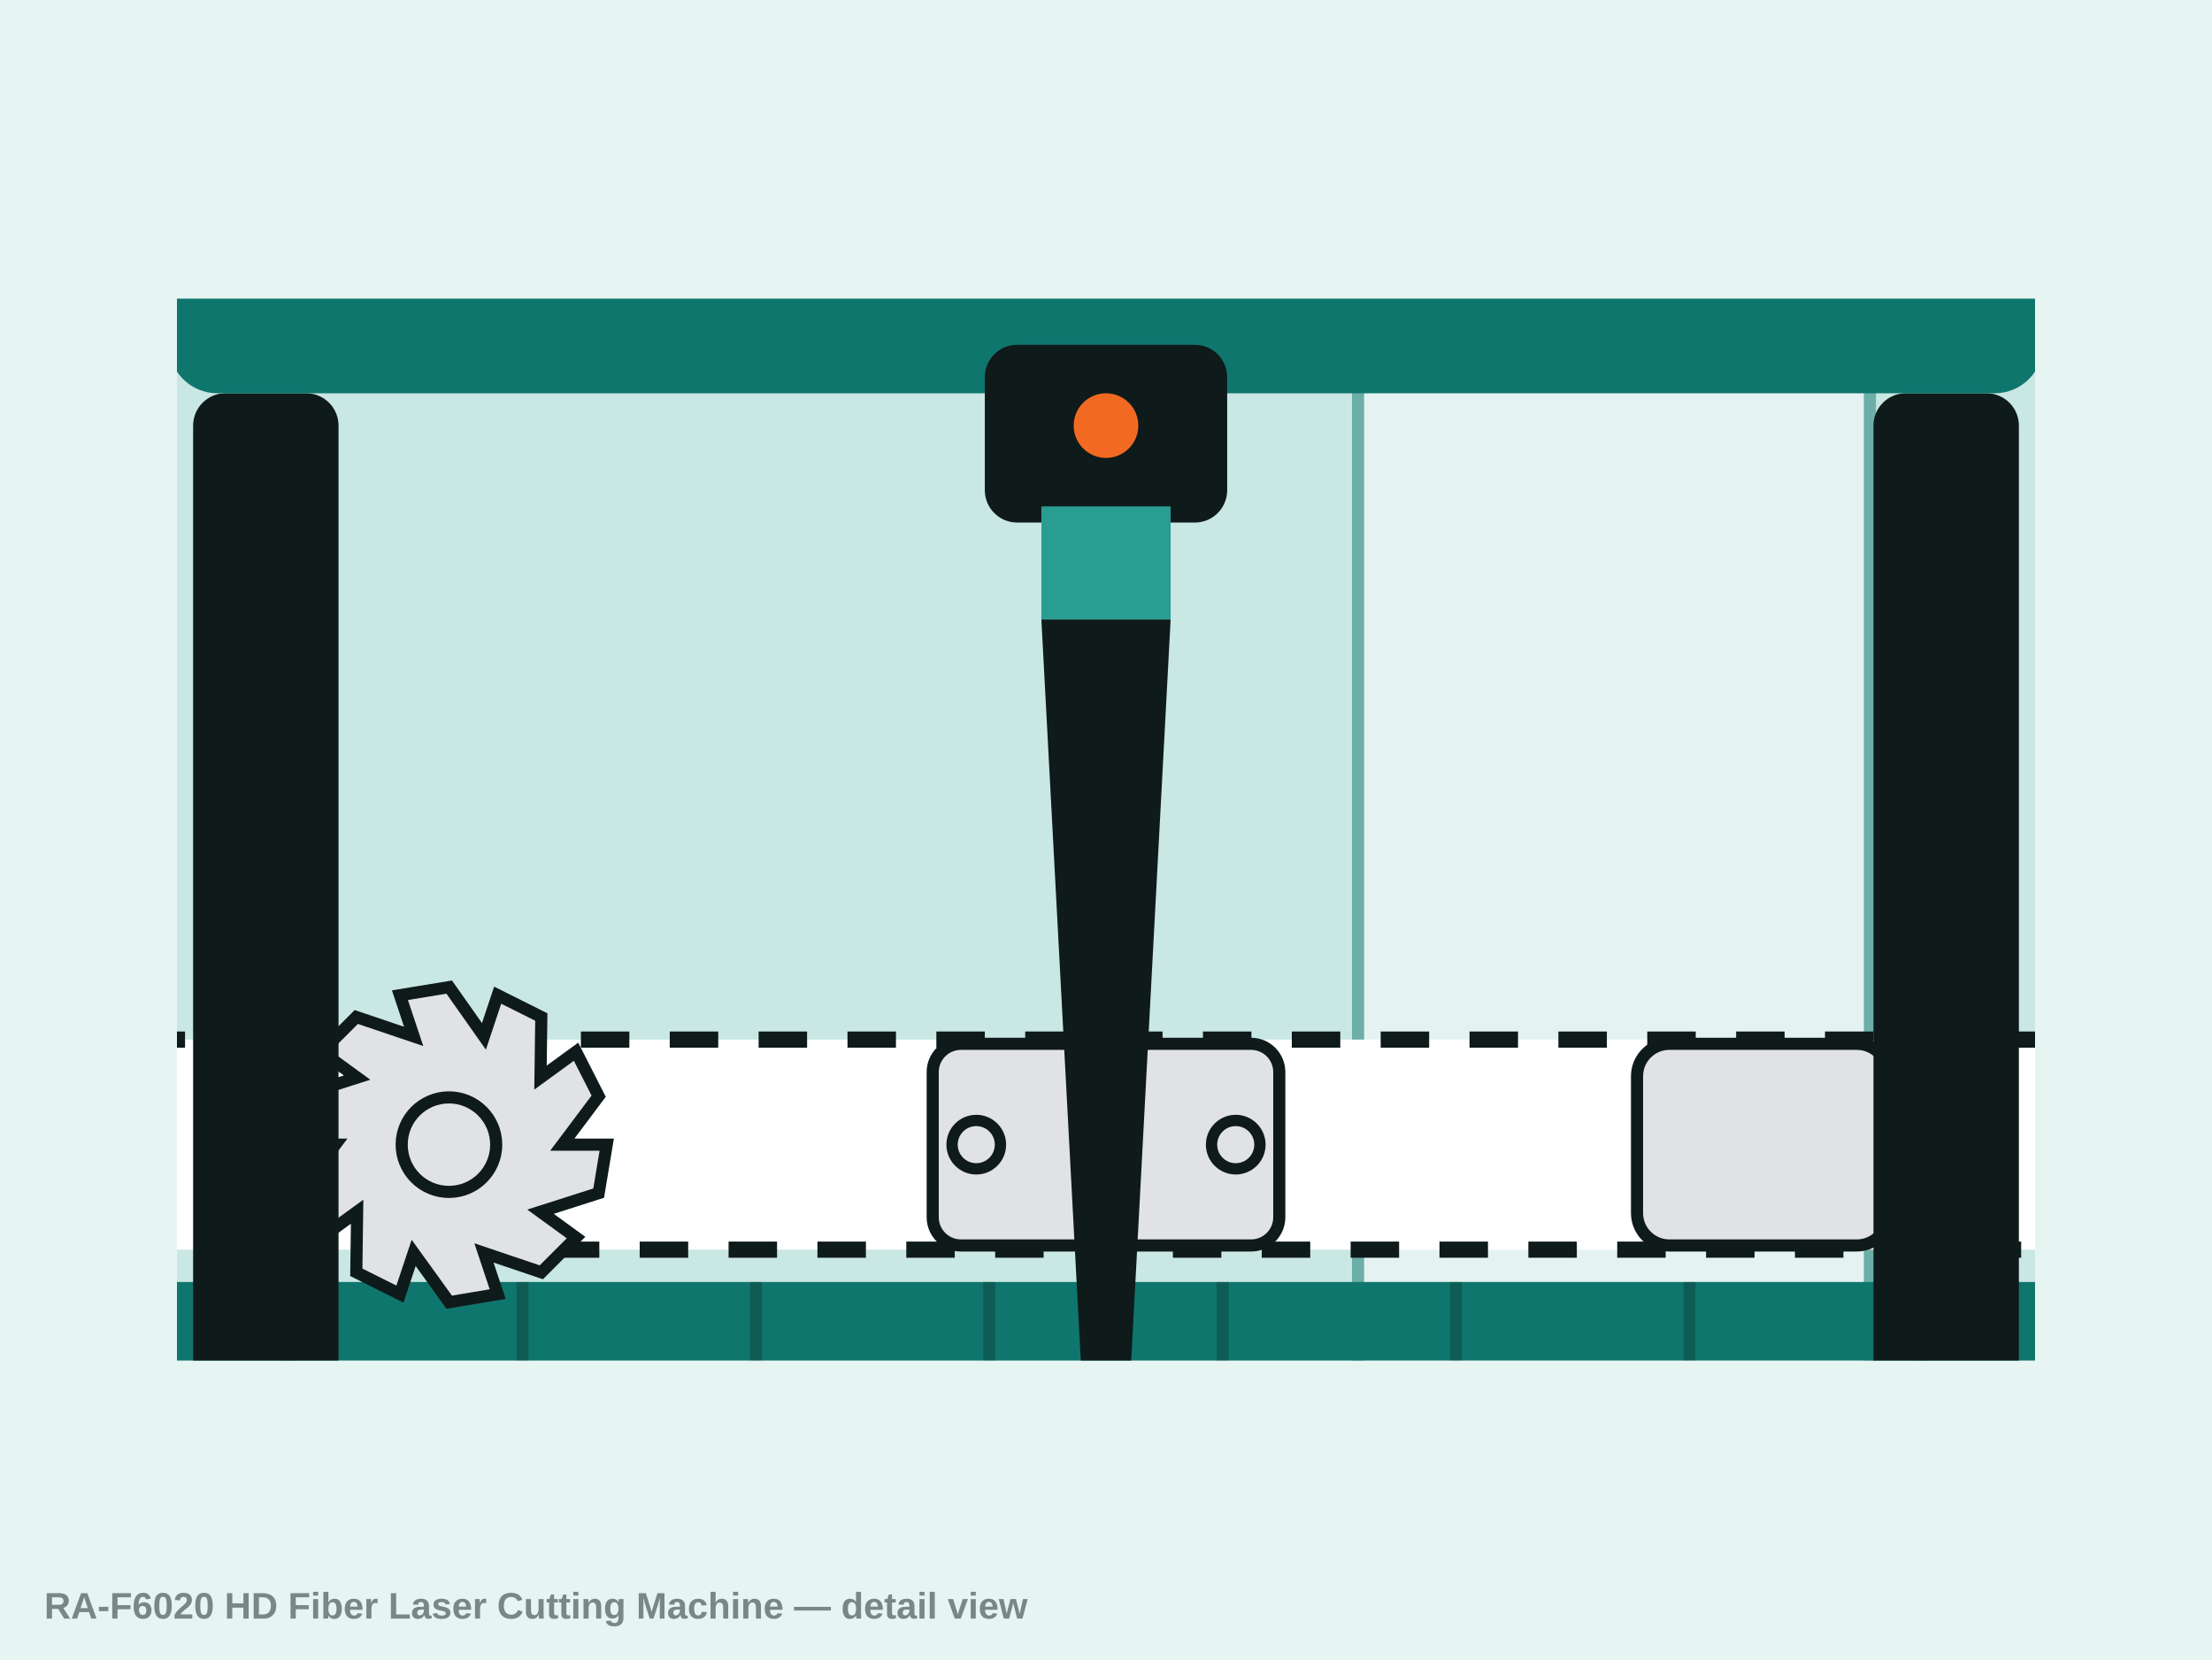
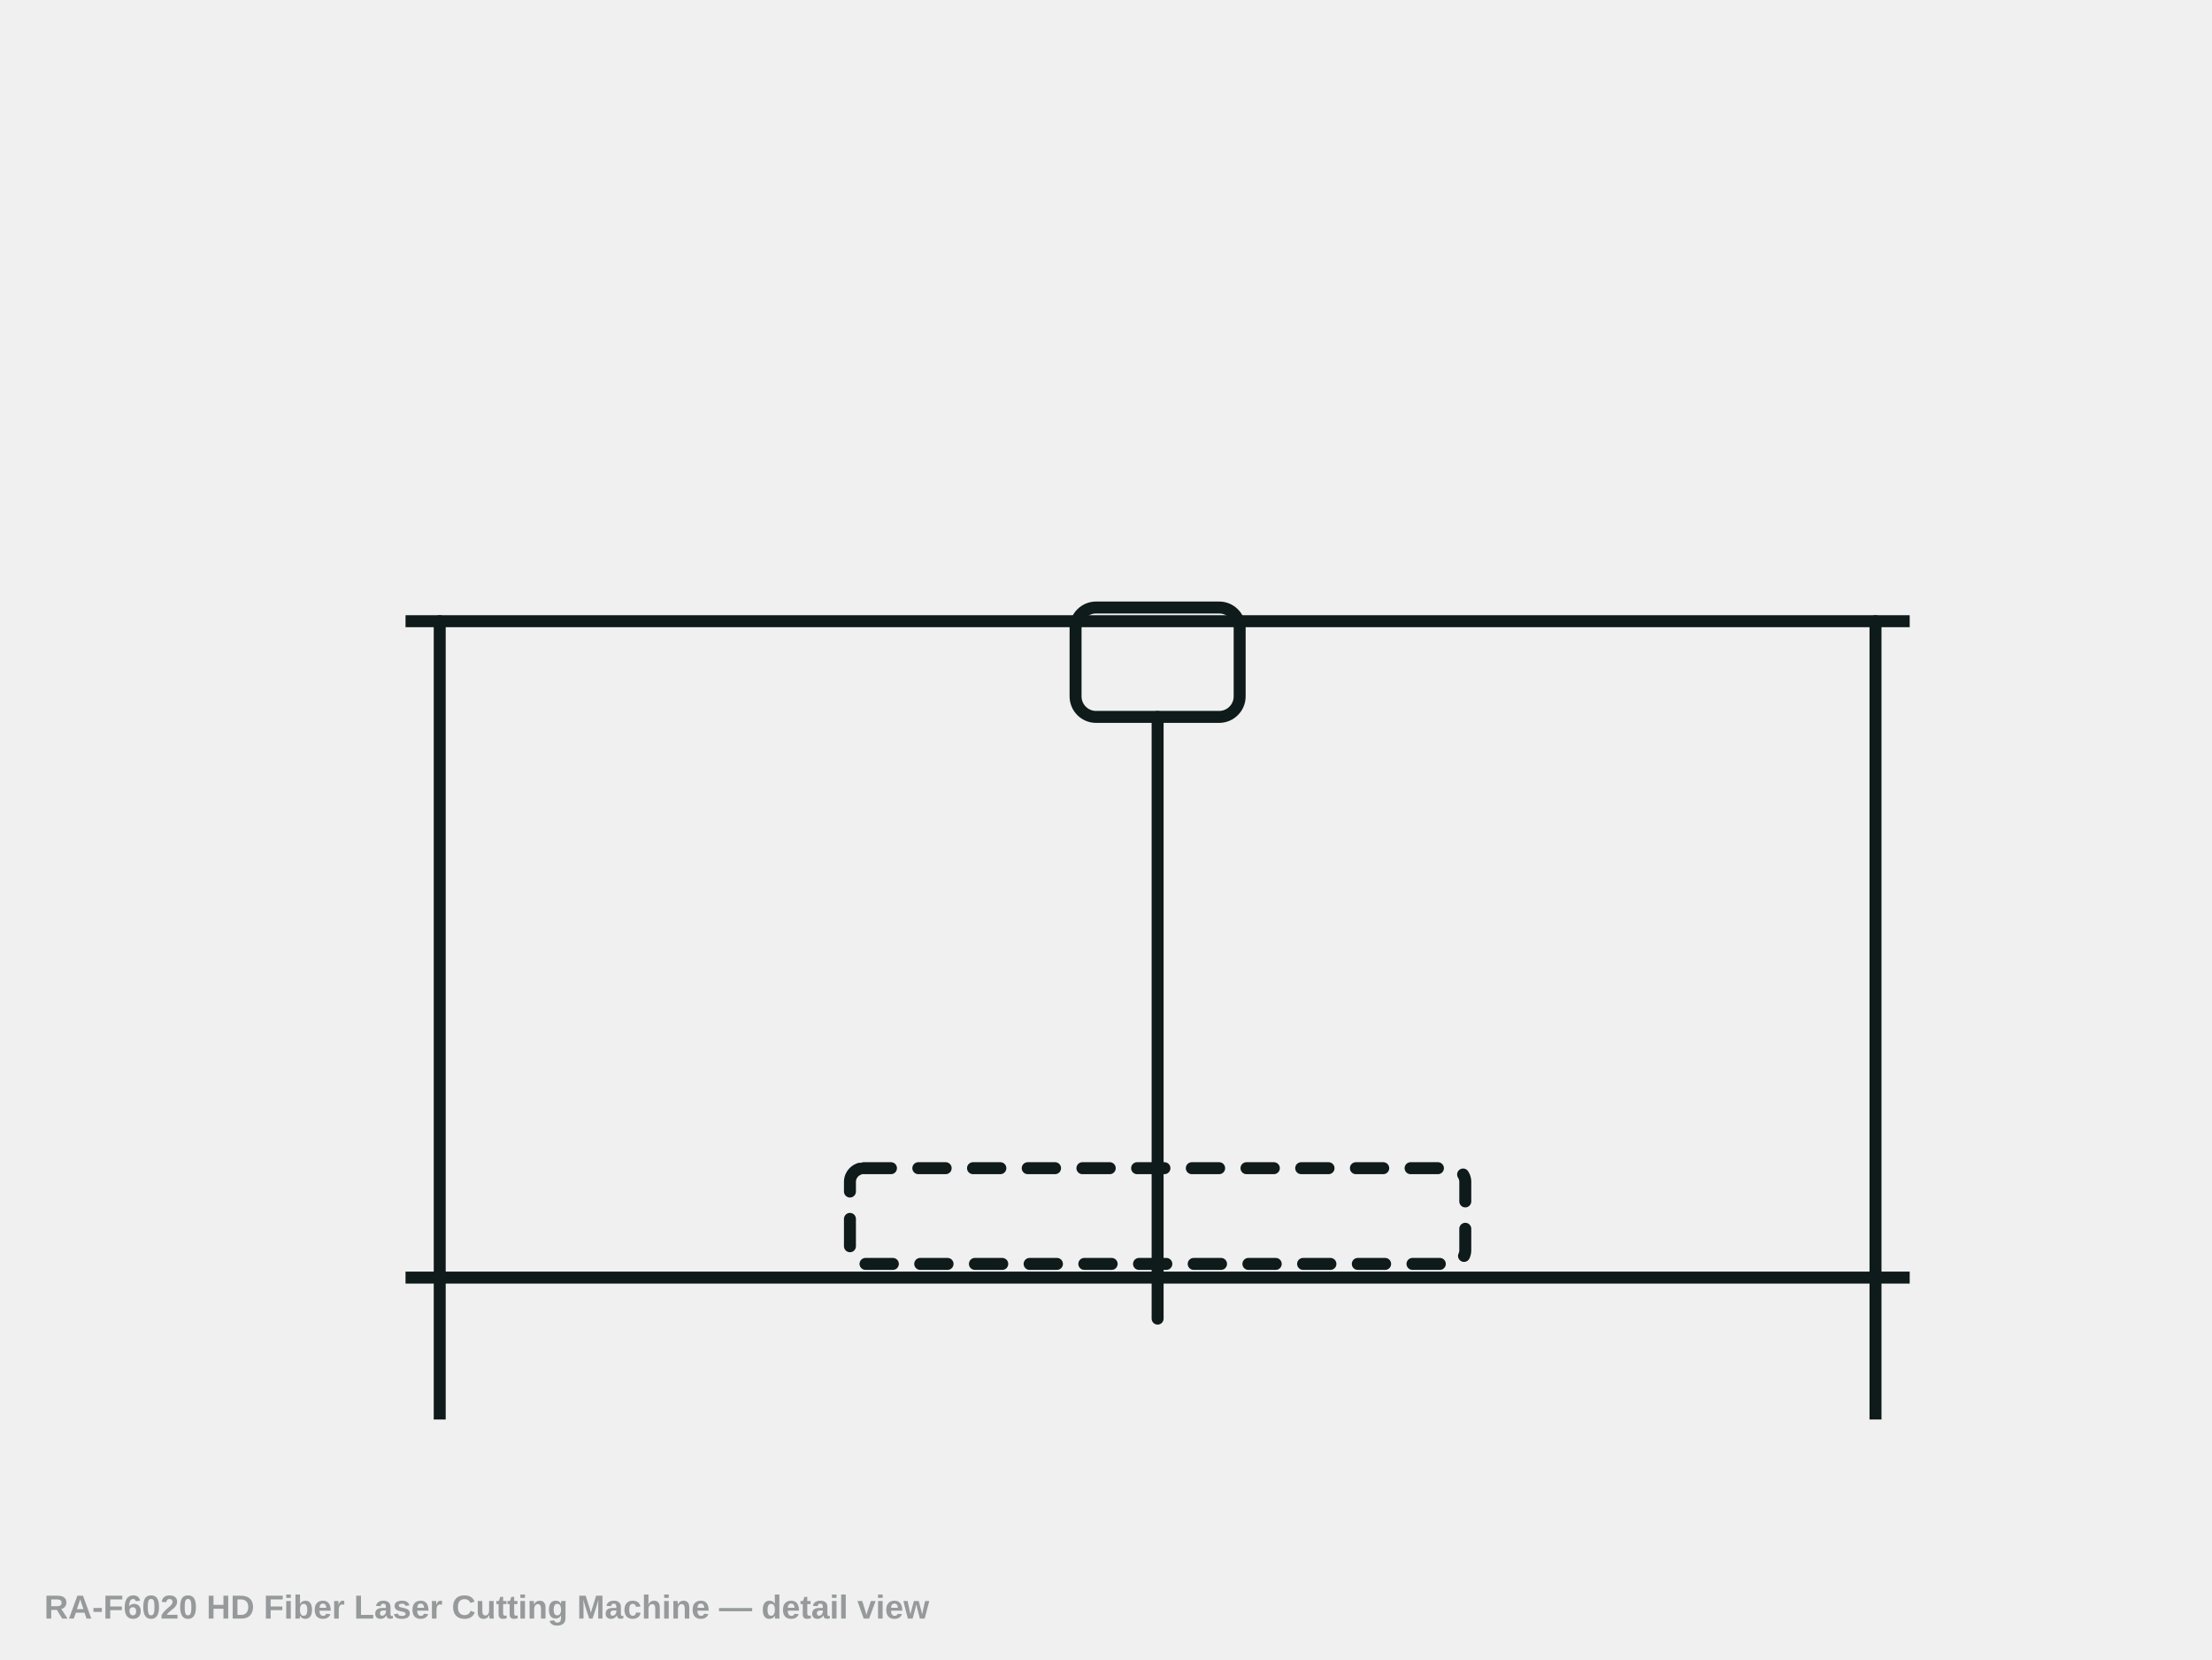
<svg xmlns="http://www.w3.org/2000/svg" width="1200" height="900" viewBox="0 0 1200 900">
-   <rect width="1200" height="900" fill="#E6F4F2" />
-   <g transform="translate(96 162) scale(1.8)">
-     <svg x="0" y="0" width="560" height="320" viewBox="127 48 230 172" preserveAspectRatio="xMidYMid slice">
-       <g>
-         <ellipse cx="242" cy="278" rx="201.2" ry="11" fill="#0F1A1A" opacity="0.16" />
-         <g opacity="0.92">
-           <rect x="54" y="202" width="52" height="34" rx="4" fill="#2A9D93" opacity="0.55" />
-           <line x1="64.4" y1="202" x2="64.4" y2="236" stroke="#0F1A1A" stroke-width="1.5" opacity="0.28" />
-           <line x1="74.8" y1="202" x2="74.8" y2="236" stroke="#0F1A1A" stroke-width="1.5" opacity="0.28" />
-           <line x1="85.2" y1="202" x2="85.2" y2="236" stroke="#0F1A1A" stroke-width="1.5" opacity="0.28" />
-           <line x1="95.6" y1="202" x2="95.6" y2="236" stroke="#0F1A1A" stroke-width="1.5" opacity="0.28" />
-           <rect x="54" y="196" width="52" height="6" fill="#0F1A1A" opacity="0.4" />
-         </g>
-         <g>
-           <rect x="98" y="48" width="288" height="210" fill="#2A9D93" opacity="0.16" />
-           <rect x="98" y="48" width="288" height="6" fill="#0F766E" opacity="0.6" />
-           <rect x="98" y="48" width="6" height="210" fill="#0F766E" opacity="0.5" />
-           <rect x="380" y="48" width="6" height="210" fill="#0F766E" opacity="0.5" />
-           <rect x="273.2" y="73.2" width="63.36" height="168" fill="#FFFFFF" opacity="0.5" stroke="#0F766E" stroke-width="1.5" />
-           <rect x="98" y="248" width="288" height="10" fill="#F26A21" opacity="0.5" />
-         </g>
-         <rect x="102" y="258" width="280" height="14" rx="4" fill="#0F1A1A" />
-         <rect x="124" y="272" width="16" height="0" fill="#0F1A1A" />
-         <rect x="197.333" y="272" width="16" height="0" fill="#0F1A1A" />
-         <rect x="270.667" y="272" width="16" height="0" fill="#0F1A1A" />
-         <rect x="344" y="272" width="16" height="0" fill="#0F1A1A" />
-         <rect x="108" y="256" width="268" height="5" rx="2" fill="#0F1A1A" opacity="0.35" />
-         <g>
-           <rect x="112" y="190" width="260" height="46" rx="4" fill="#0F766E" />
-           <line x1="140.889" y1="190" x2="140.889" y2="236" stroke="#0F1A1A" stroke-width="1.5" opacity="0.28" />
-           <line x1="169.778" y1="190" x2="169.778" y2="236" stroke="#0F1A1A" stroke-width="1.5" opacity="0.28" />
-           <line x1="198.667" y1="190" x2="198.667" y2="236" stroke="#0F1A1A" stroke-width="1.5" opacity="0.28" />
-           <line x1="227.556" y1="190" x2="227.556" y2="236" stroke="#0F1A1A" stroke-width="1.5" opacity="0.28" />
-           <line x1="256.444" y1="190" x2="256.444" y2="236" stroke="#0F1A1A" stroke-width="1.5" opacity="0.28" />
-           <line x1="285.333" y1="190" x2="285.333" y2="236" stroke="#0F1A1A" stroke-width="1.5" opacity="0.28" />
-           <line x1="314.222" y1="190" x2="314.222" y2="236" stroke="#0F1A1A" stroke-width="1.5" opacity="0.28" />
-           <line x1="343.111" y1="190" x2="343.111" y2="236" stroke="#0F1A1A" stroke-width="1.5" opacity="0.28" />
-           <rect x="120" y="160" width="244" height="26" rx="2" fill="#FFFFFF" stroke="#0F1A1A" stroke-width="2" stroke-dasharray="6 5" />
-           <g>
-             <path d="M174.7 173.0 L180.2 173.0 L179.2 179.0 L172.0 181.3 L172.0 181.3 L176.4 184.5 L172.1 188.8 L165.0 186.4 L165.0 186.4 L166.7 191.5 L160.7 192.5 L156.3 186.4 L156.3 186.4 L154.6 191.5 L149.2 188.8 L149.3 181.3 L149.3 181.3 L144.9 184.5 L142.1 179.0 L146.6 173.0 L146.6 173.0 L141.2 173.0 L142.1 167.0 L149.3 164.7 L149.3 164.7 L144.9 161.5 L149.2 157.2 L156.3 159.6 L156.3 159.6 L154.6 154.5 L160.7 153.5 L165.0 159.6 L165.0 159.6 L166.7 154.5 L172.1 157.2 L172.0 164.7 L172.0 164.7 L176.4 161.5 L179.2 167.0 L174.7 173.0 Z" fill="#E1E2E5" stroke="#0F1A1A" stroke-width="1.5" />
-             <circle cx="160.667" cy="173" r="5.85" fill="none" stroke="#0F1A1A" stroke-width="1.5" />
-           </g>
-           <g>
-             <rect x="220.55" y="160.52" width="42.9" height="24.96" rx="3.494" fill="#E1E2E5" stroke="#0F1A1A" stroke-width="1.5" />
-             <circle cx="225.941" cy="173" r="2.995" fill="none" stroke="#0F1A1A" stroke-width="1.4" />
-             <circle cx="258.059" cy="173" r="2.995" fill="none" stroke="#0F1A1A" stroke-width="1.4" />
-           </g>
-           <rect x="307.733" y="160.52" width="31.2" height="24.96" rx="4" fill="#E1E2E5" stroke="#0F1A1A" stroke-width="1.5" />
-         </g>
-         <g>
-           <rect x="129" y="80" width="18" height="178" rx="4" fill="#0F1A1A" />
-           <rect x="337" y="80" width="18" height="178" rx="4" fill="#0F1A1A" />
-           <rect x="126" y="54" width="232" height="26" rx="6" fill="#0F766E" />
-           <rect x="126" y="54" width="232" height="9.88" rx="4" fill="#2A9D93" />
-         </g>
-         <g>
-           <rect x="227" y="74" width="30" height="22" rx="4" fill="#0F1A1A" />
-           <rect x="234" y="94" width="16" height="14" fill="#2A9D93" />
-           <path d="M234 108 L250 108 L245 202 L239 202 Z" fill="#0F1A1A" />
-           <circle cx="242" cy="84" r="4" fill="#F26A21" />
-         </g>
-         <g>
-           <rect x="392" y="156" width="74" height="96" rx="5" fill="#0F766E" />
-           <rect x="392" y="156" width="74" height="9.6" fill="#2A9D93" />
-           <g>
-             <rect x="400" y="171.36" width="58" height="40.32" rx="3" fill="#0F1A1A" />
-             <rect x="403" y="174.36" width="52" height="34.32" rx="2" fill="#2A9D93" opacity="0.9" />
-             <rect x="406" y="188.294" width="46" height="5.645" fill="#F26A21" opacity="0.85" />
-             <rect x="406" y="197.165" width="27.6" height="4.032" fill="#FFFFFF" opacity="0.7" />
-           </g>
-           <g>
-             <rect x="400" y="221.28" width="58" height="15.36" rx="2" fill="#FFFFFF" stroke="#0F1A1A" stroke-width="1" />
-             <text x="429" y="231.68" text-anchor="middle" font-family="Arial, sans-serif" font-size="8" font-weight="700" fill="#0F1A1A" letter-spacing="0.5">F6020 HD</text>
-           </g>
-           <circle cx="429" cy="242.4" r="4" fill="#F26A21" />
-         </g>
-         <g>
-           <rect x="480" y="194" width="17.16" height="78" rx="8.58" fill="#2A9D93" />
-           <rect x="482.059" y="208.04" width="13.042" height="7.8" fill="#FFFFFF" opacity="0.55" />
-           <rect x="484.805" y="186.98" width="7.55" height="8.58" rx="2" fill="#0F1A1A" />
-         </g>
-         <g>
-           <rect x="498" y="206" width="14.52" height="66" rx="7.26" fill="#0F766E" />
-           <rect x="499.742" y="217.88" width="11.035" height="6.6" fill="#FFFFFF" opacity="0.55" />
-           <rect x="502.066" y="200.06" width="6.389" height="7.26" rx="2" fill="#0F1A1A" />
-         </g>
+   <g transform="translate(220 260) scale(1.7)">
+     <svg x="0" y="0" width="480" height="300" viewBox="105 46 220 156" preserveAspectRatio="xMidYMid slice">
+       <g fill="none" stroke="#0F1A1A" stroke-width="1.75" stroke-linecap="round" stroke-linejoin="round" opacity="1">
+         <rect x="90" y="172" width="250" height="52" rx="3" />
+         <path d="M104 200.6 L326 200.6" opacity="0.5" />
+         <rect x="170" y="156" width="90" height="14" rx="2" stroke-dasharray="4 4" />
+         <path d="M82 234 L348 234" />
+         <path d="M120 234 L120 250" />
+         <path d="M215 234 L215 250" />
+         <path d="M310 234 L310 250" />
+         <path d="M110 234 L110 76" />
+         <path d="M320 234 L320 76" />
+         <path d="M104 76 L326 76" />
+         <rect x="203" y="74" width="24" height="16" rx="3" />
+         <path d="M215 90 L215 178" />
+         <rect x="366" y="142" width="46" height="94" rx="4" />
+         <rect x="374" y="154" width="30" height="24" rx="2" />
+         <path d="M374 198 L404 198" />
+         <path d="M374 208 L396 208" />
      </g>
    </svg>
  </g>
-   <text x="24" y="878" font-family="Arial, sans-serif" font-size="20" font-weight="600" fill="#0F1A1A" opacity="0.5">RA-F6020 HD Fiber Laser Cutting Machine — detail view</text>
+   <text x="24" y="878" font-family="Arial, sans-serif" font-size="18" font-weight="600" fill="#0F1A1A" opacity="0.4">RA-F6020 HD Fiber Laser Cutting Machine — detail view</text>
</svg>
